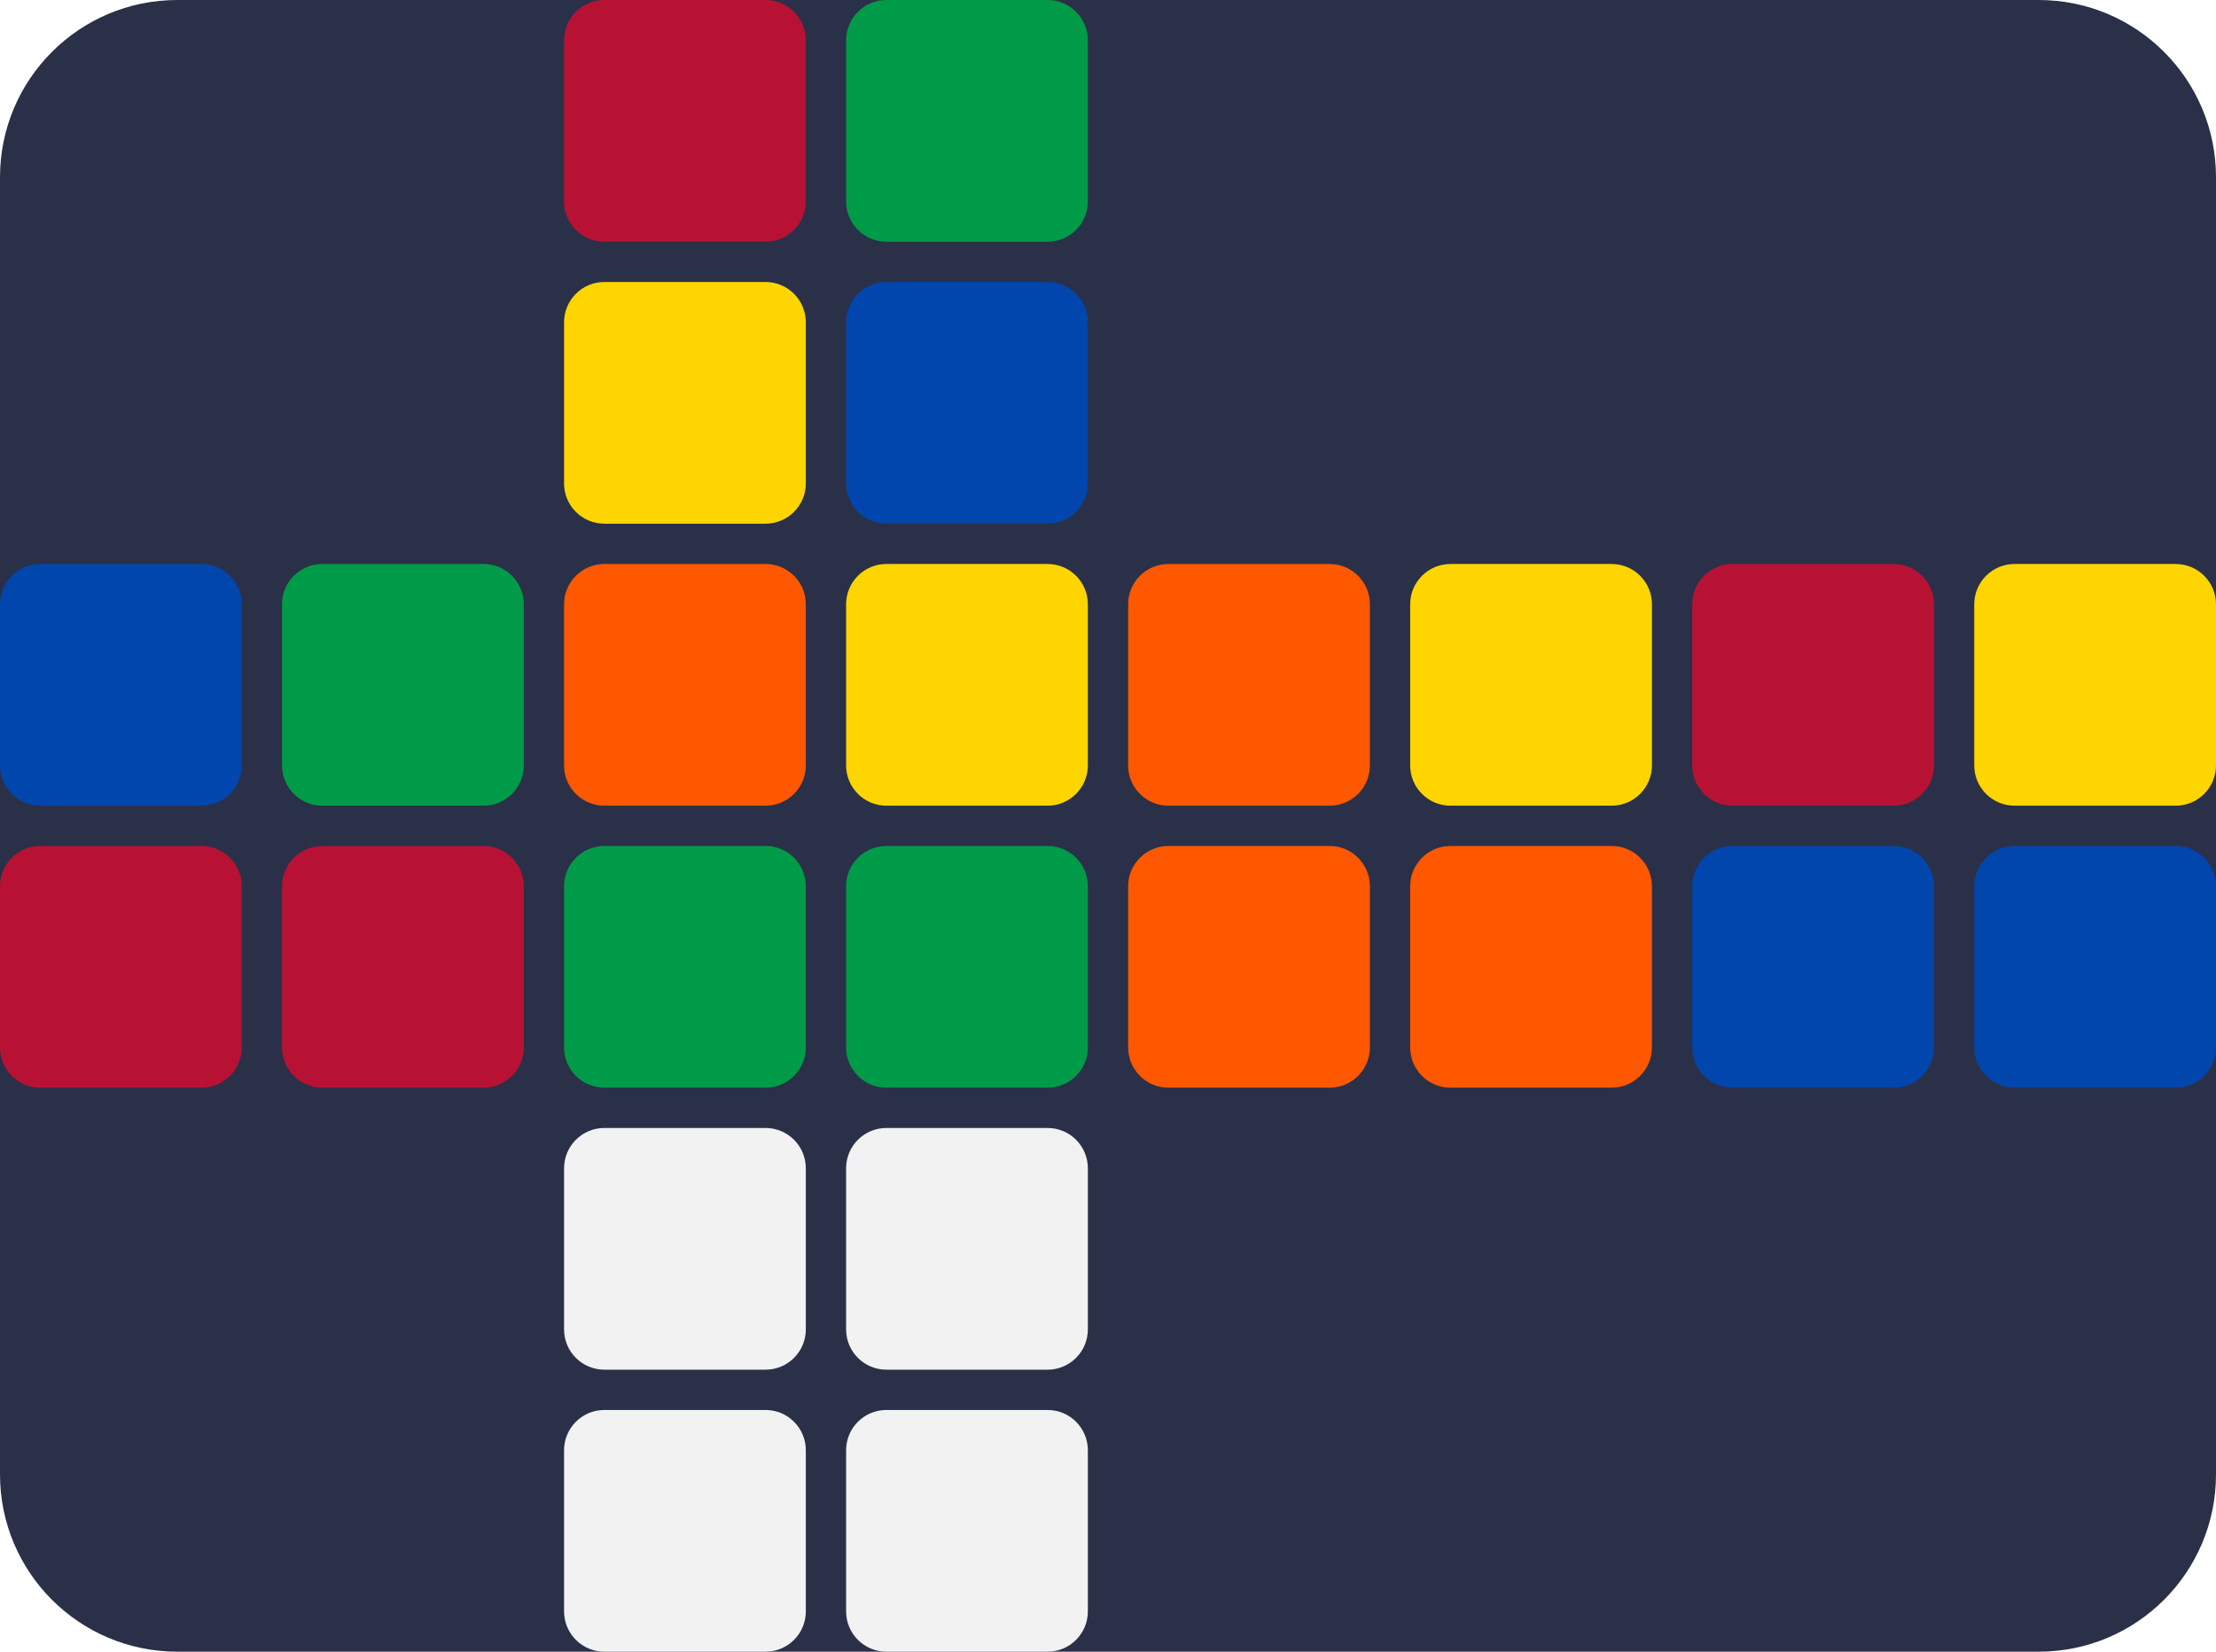
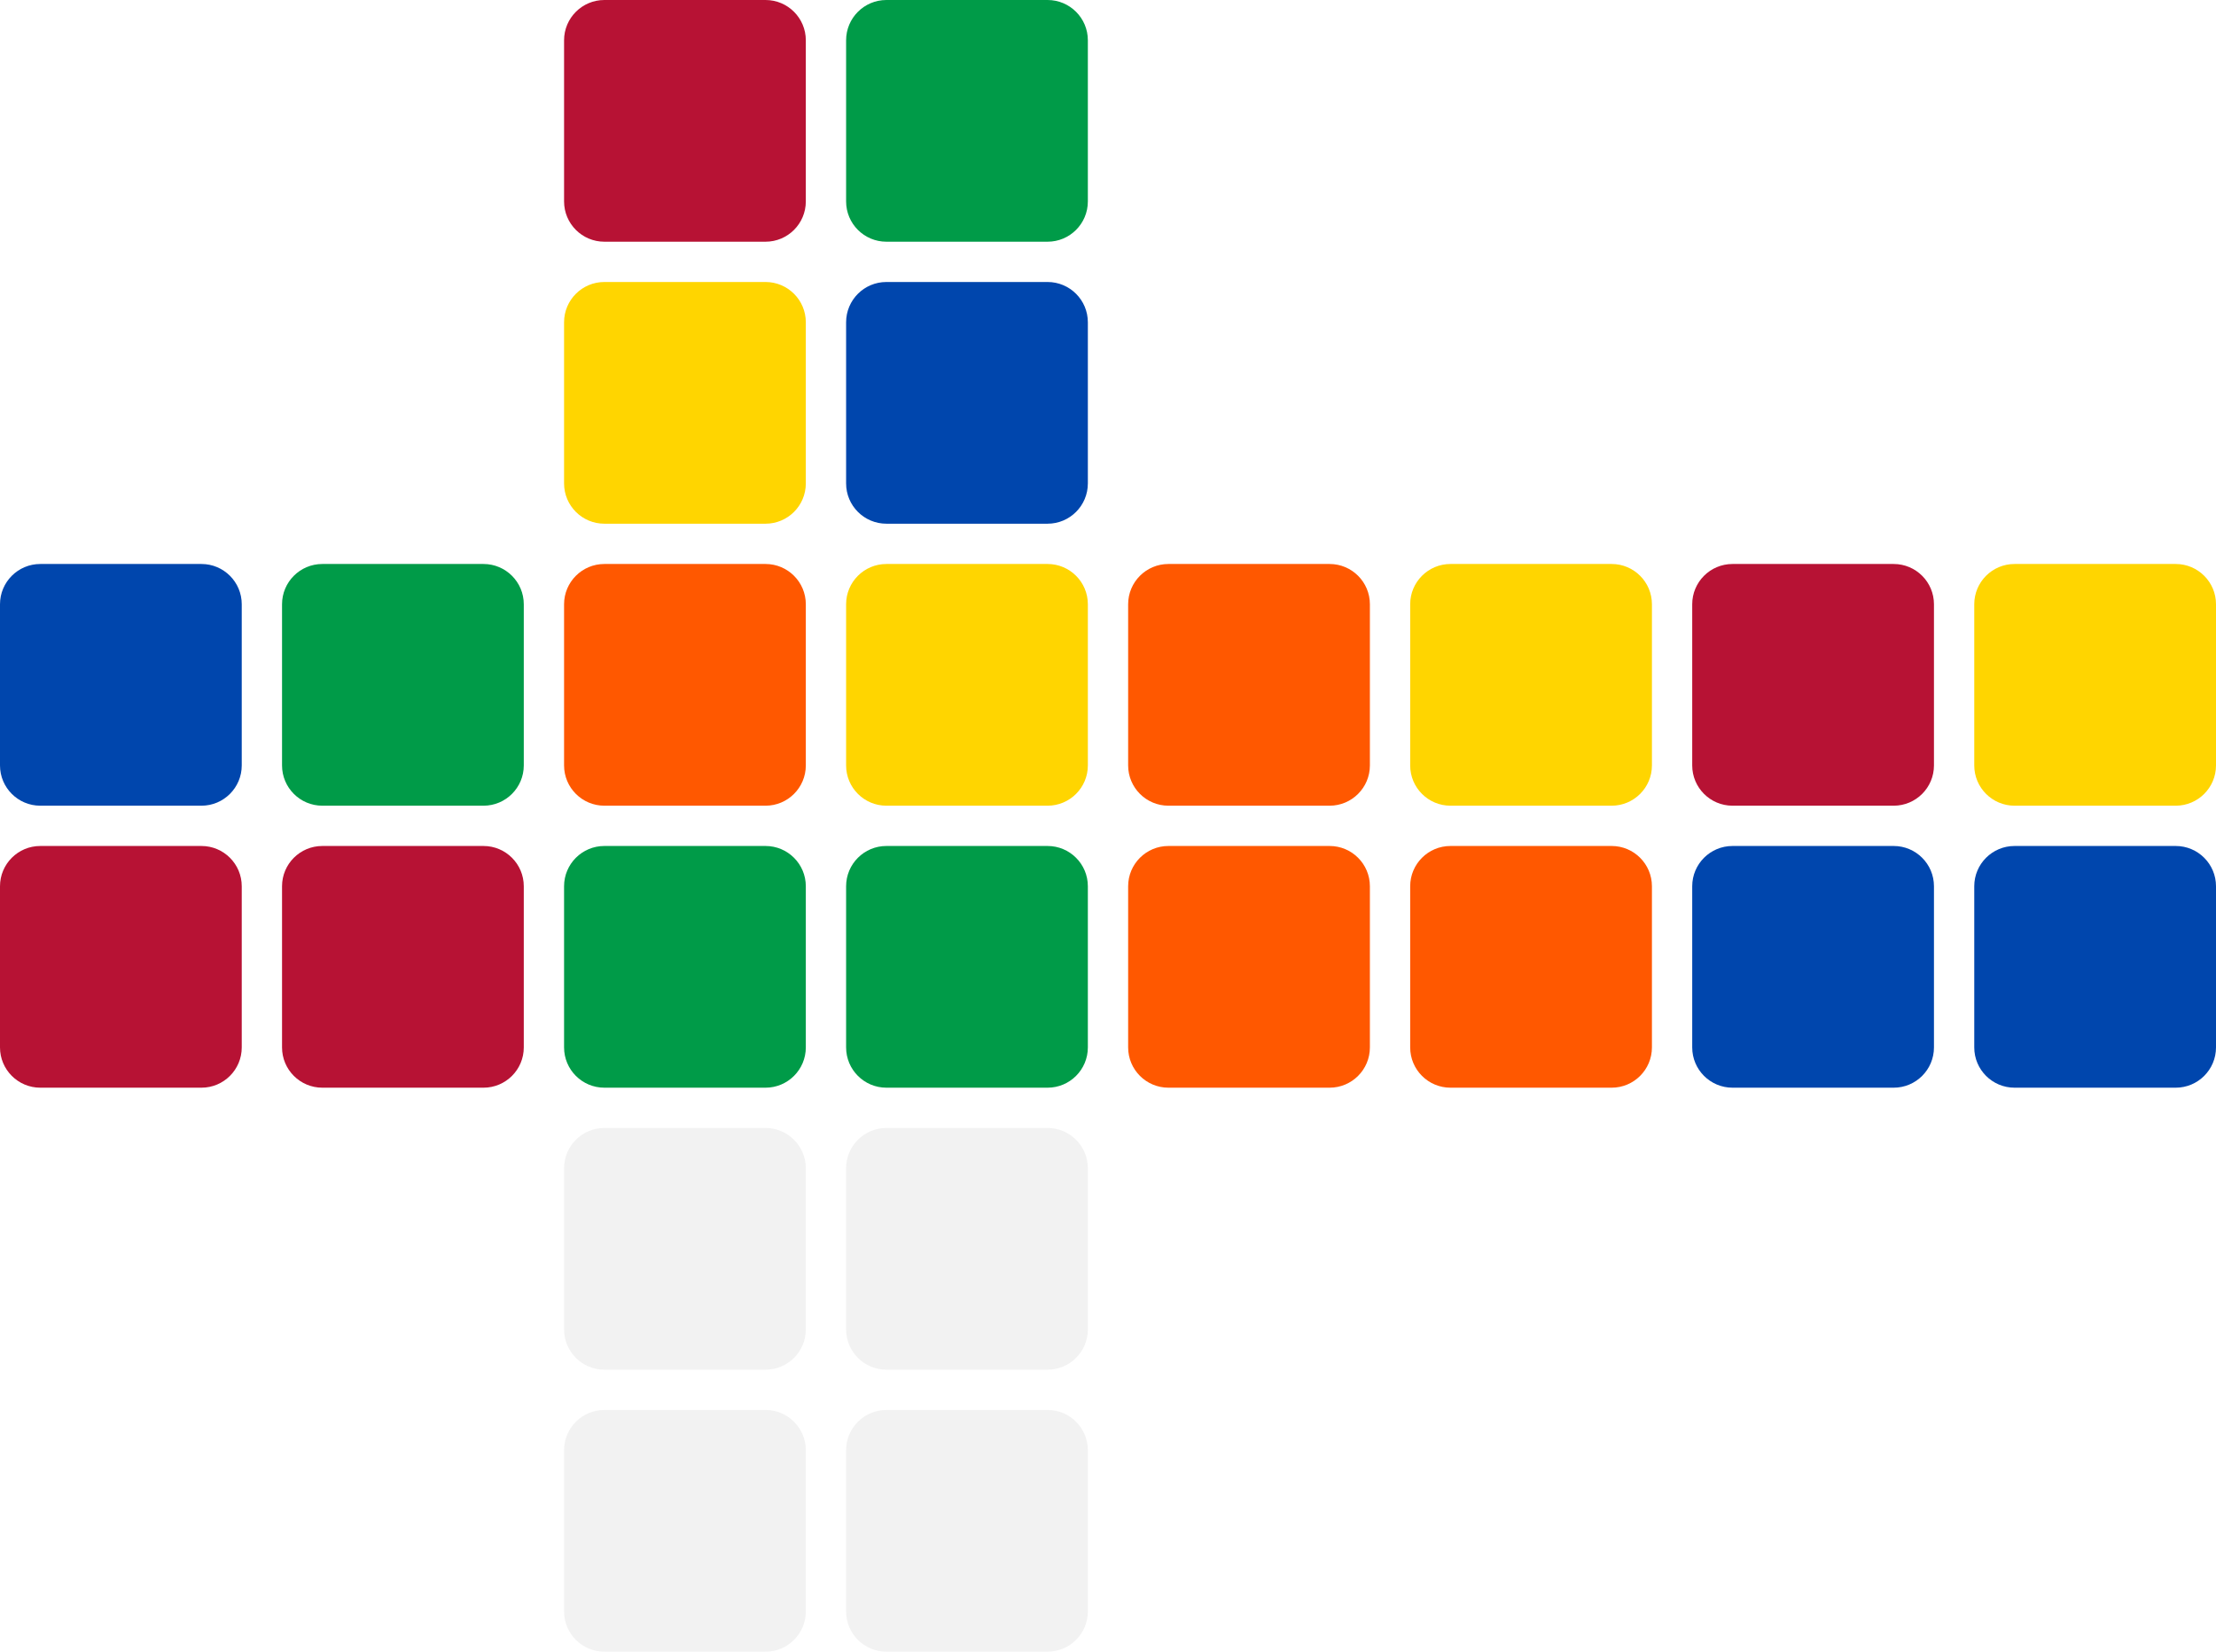
<svg xmlns="http://www.w3.org/2000/svg" viewBox="0 0 275 205">
-   <rect x="0" y="0" width="275" height="205" rx="22" fill="#2a3048" />
  <rect x="70" y="0" width="30" height="30" rx="5" fill="#b71234" />
  <rect x="105" y="0" width="30" height="30" rx="5" fill="#009b48" />
  <rect x="70" y="35" width="30" height="30" rx="5" fill="#ffd500" />
  <rect x="105" y="35" width="30" height="30" rx="5" fill="#0046ad" />
  <rect x="0" y="70" width="30" height="30" rx="5" fill="#0046ad" />
  <rect x="35" y="70" width="30" height="30" rx="5" fill="#009b48" />
  <rect x="0" y="105" width="30" height="30" rx="5" fill="#b71234" />
  <rect x="35" y="105" width="30" height="30" rx="5" fill="#b71234" />
  <rect x="70" y="70" width="30" height="30" rx="5" fill="#ff5800" />
  <rect x="105" y="70" width="30" height="30" rx="5" fill="#ffd500" />
  <rect x="70" y="105" width="30" height="30" rx="5" fill="#009b48" />
  <rect x="105" y="105" width="30" height="30" rx="5" fill="#009b48" />
  <rect x="140" y="70" width="30" height="30" rx="5" fill="#ff5800" />
  <rect x="175" y="70" width="30" height="30" rx="5" fill="#ffd500" />
  <rect x="140" y="105" width="30" height="30" rx="5" fill="#ff5800" />
  <rect x="175" y="105" width="30" height="30" rx="5" fill="#ff5800" />
  <rect x="210" y="70" width="30" height="30" rx="5" fill="#b71234" />
  <rect x="245" y="70" width="30" height="30" rx="5" fill="#ffd500" />
  <rect x="210" y="105" width="30" height="30" rx="5" fill="#0046ad" />
  <rect x="245" y="105" width="30" height="30" rx="5" fill="#0046ad" />
  <rect x="70" y="140" width="30" height="30" rx="5" fill="#f2f2f2" />
  <rect x="105" y="140" width="30" height="30" rx="5" fill="#f2f2f2" />
  <rect x="70" y="175" width="30" height="30" rx="5" fill="#f2f2f2" />
  <rect x="105" y="175" width="30" height="30" rx="5" fill="#f2f2f2" />
</svg>
